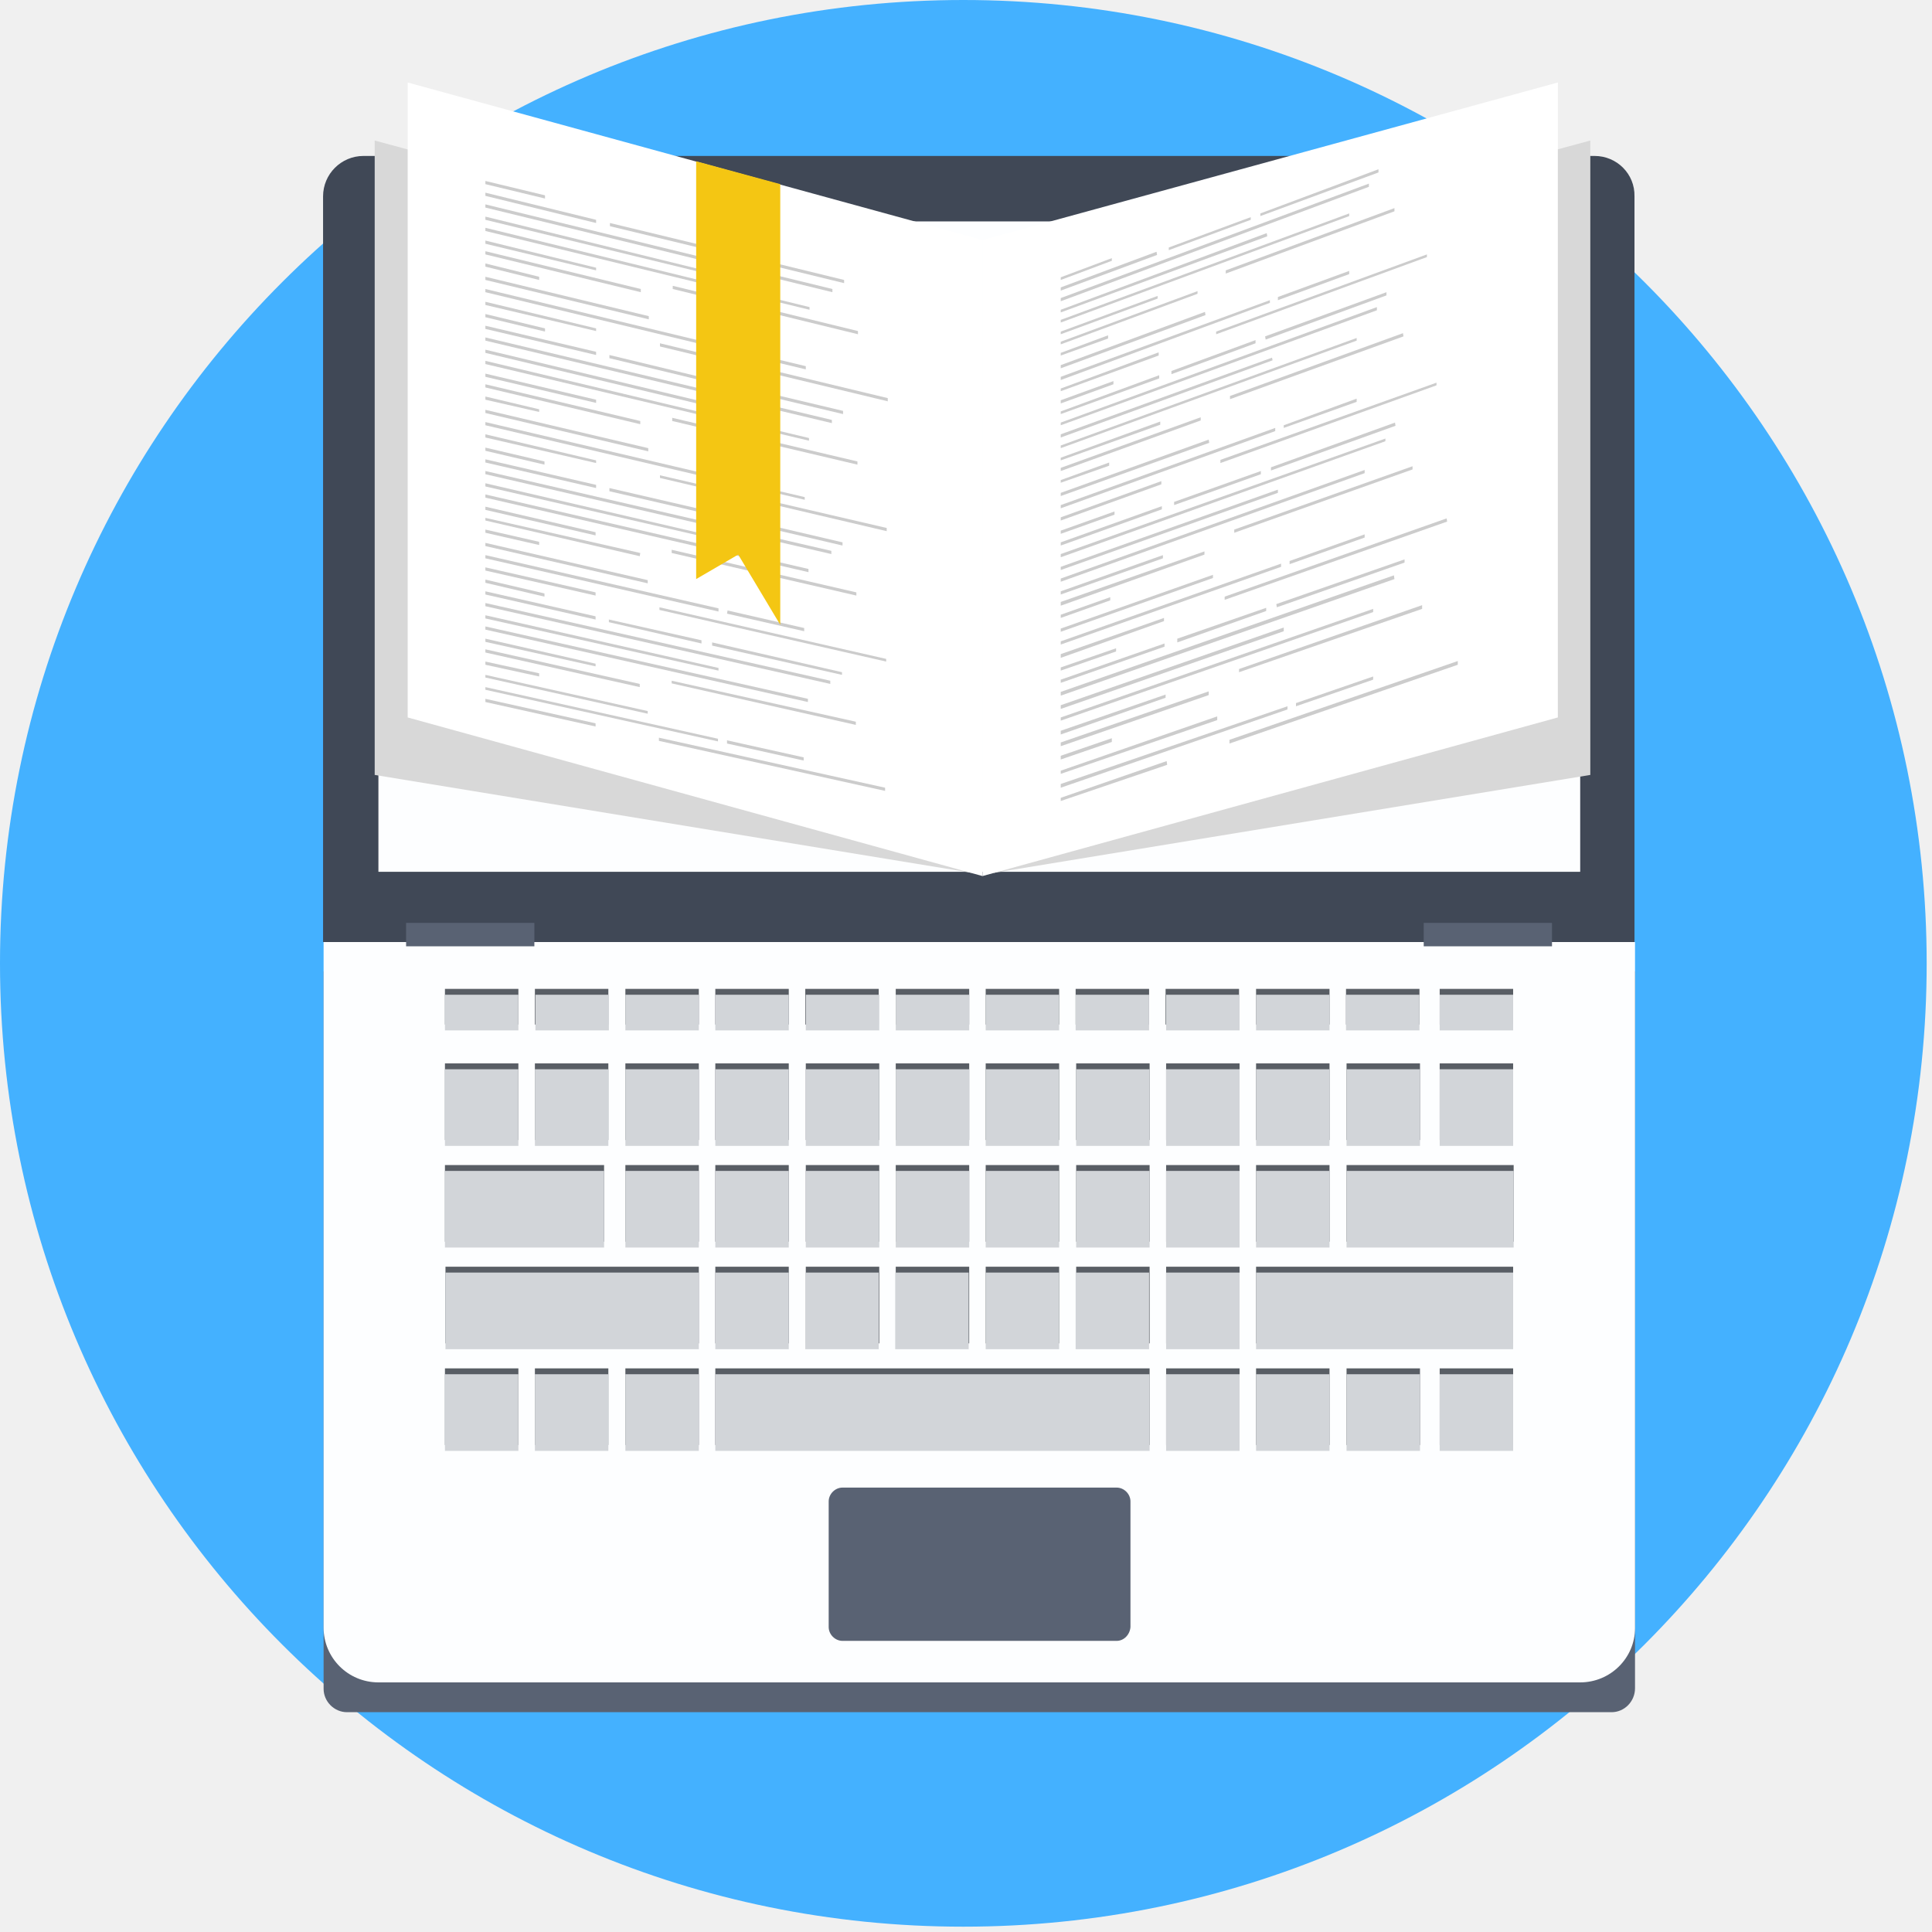
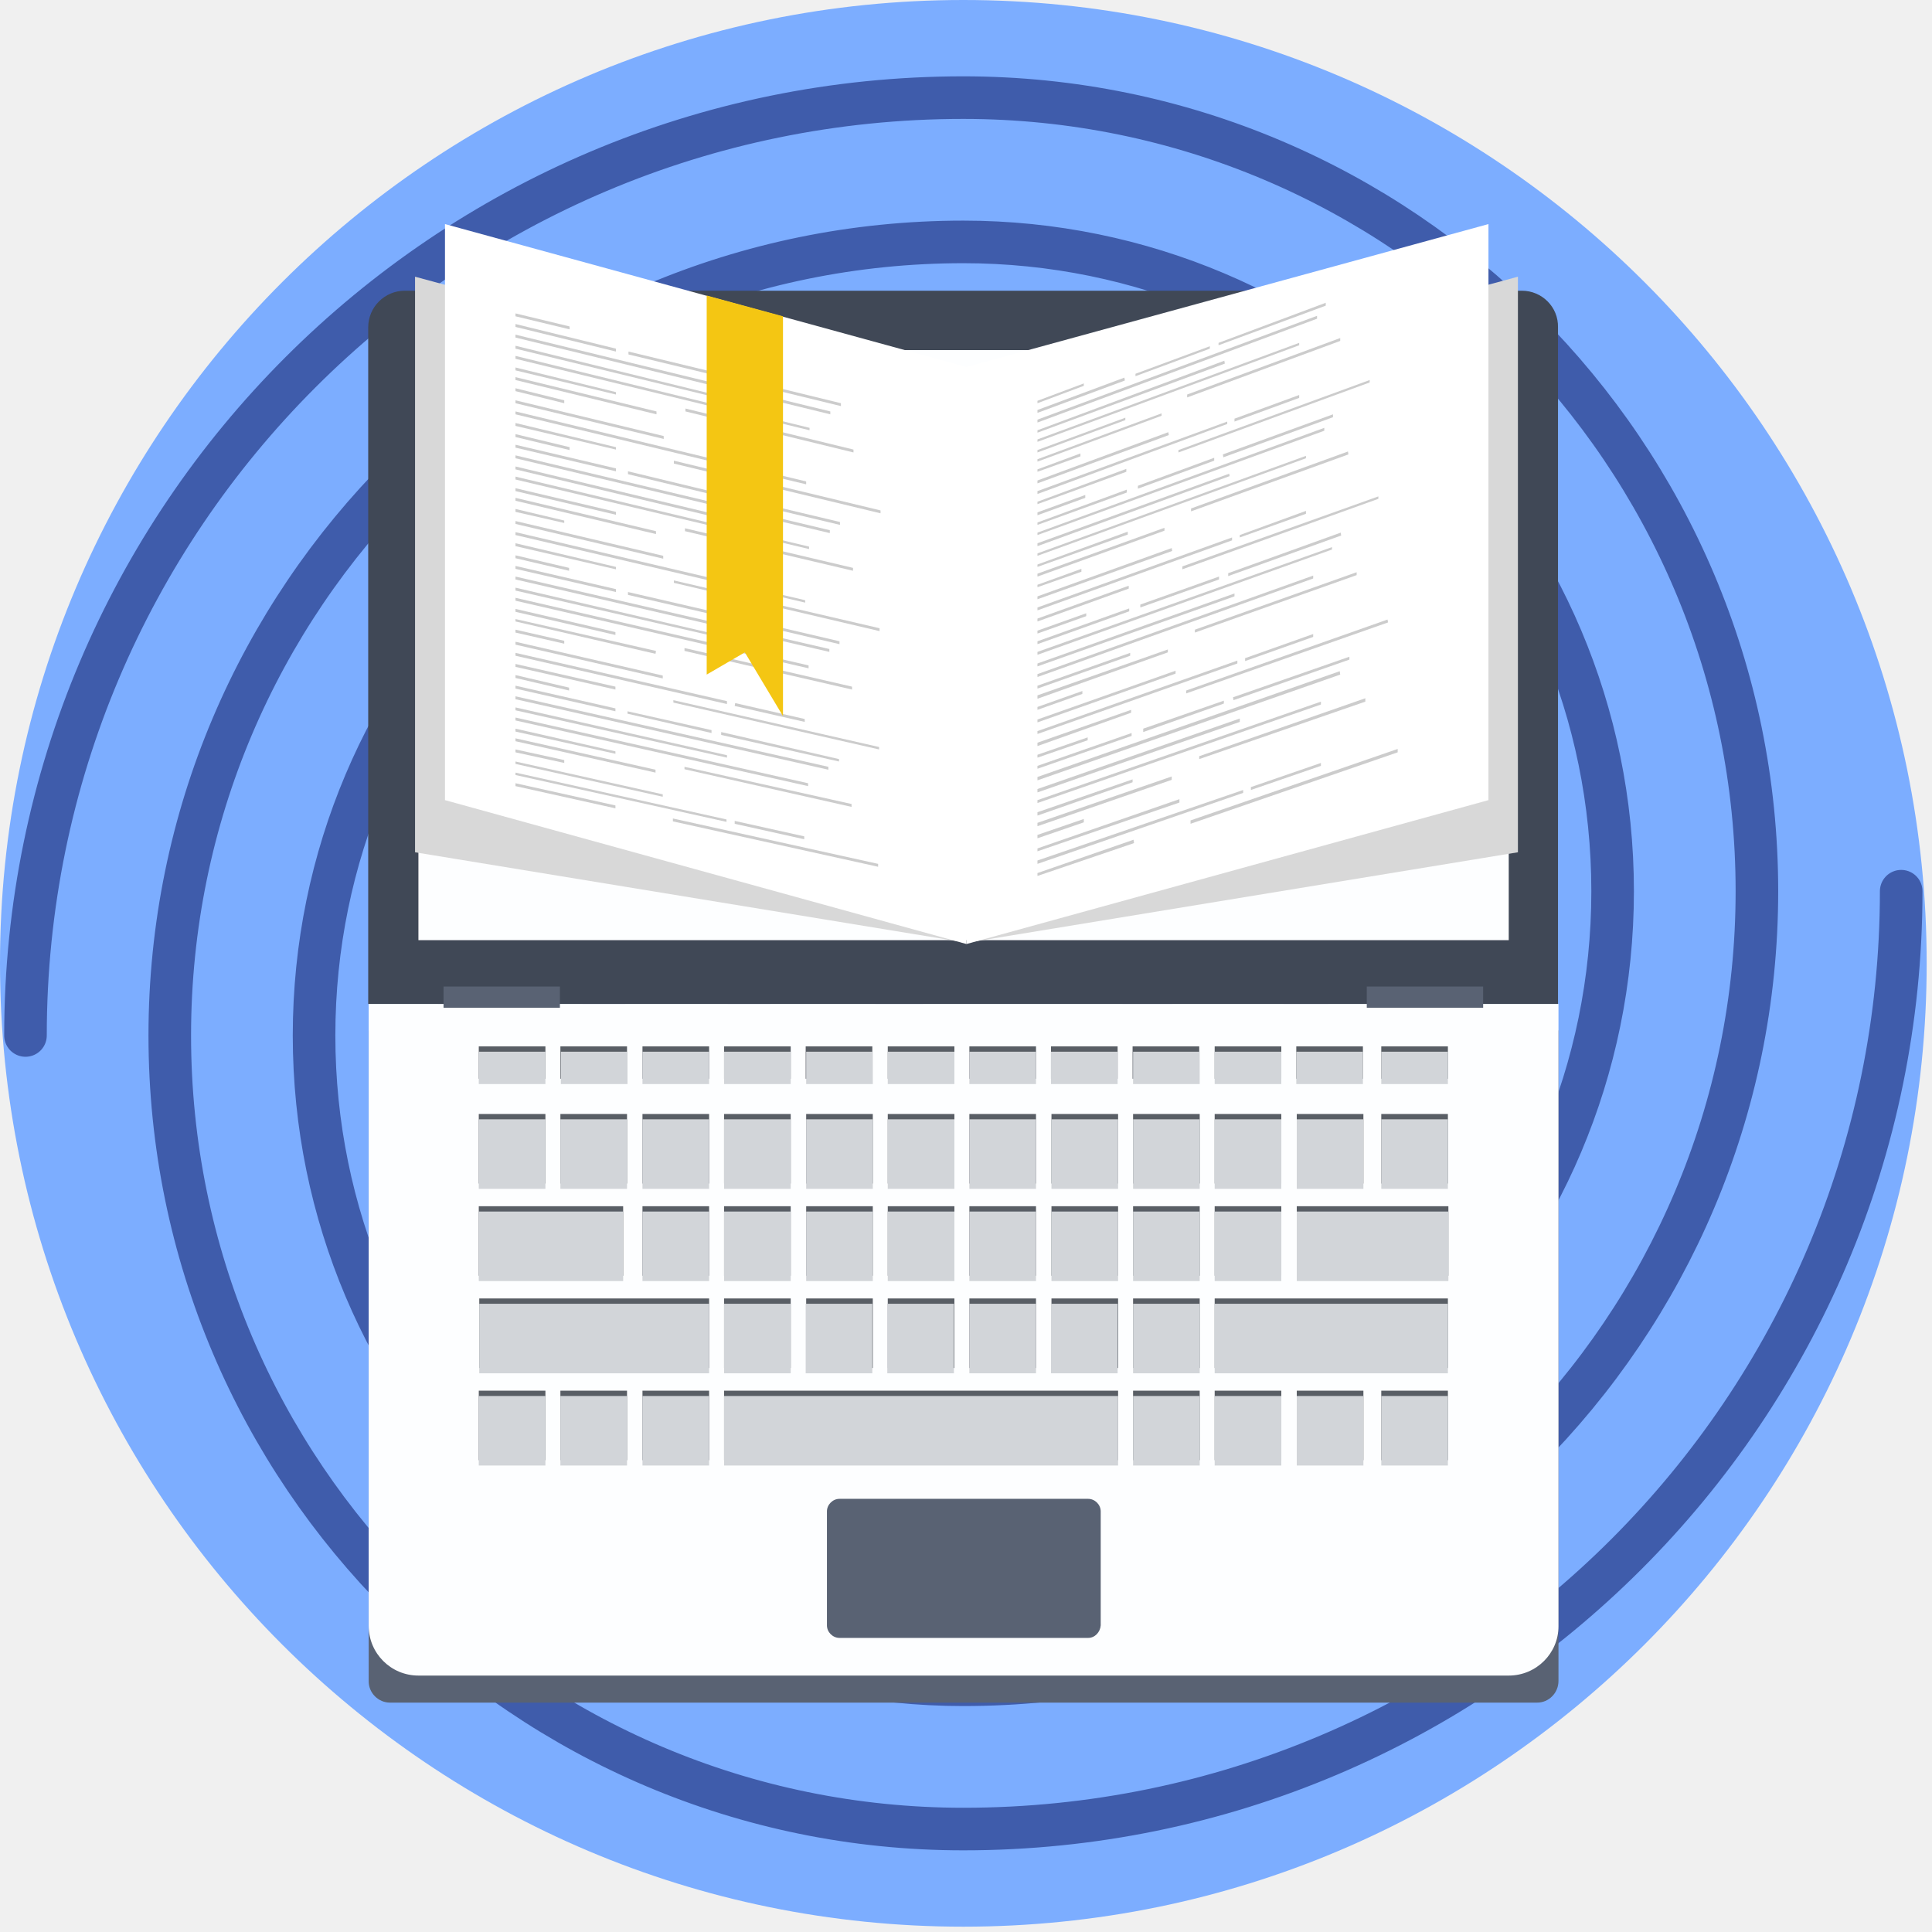
- <svg xmlns="http://www.w3.org/2000/svg" width="100%" height="100%" viewBox="0 0 363 363" version="1.1" xml:space="preserve" style="fill-rule:evenodd;clip-rule:evenodd;stroke-linejoin:round;stroke-miterlimit:2;">
+ <svg xmlns="http://www.w3.org/2000/svg" width="100%" height="100%" viewBox="0 0 363 363" version="1.1" xml:space="preserve" style="fill-rule:evenodd;clip-rule:evenodd;stroke-linecap:round;stroke-miterlimit:2;">
  <g transform="matrix(1.1514,0,0,1.1514,-106.505,-113.528)">
-     <circle cx="249.7" cy="255.8" r="157.2" style="fill:rgb(68,177,255);" />
-   </g>
-   <g transform="matrix(1,0,0,1,-68.6995,-74.7995)">
+     <circle cx="249.7" cy="255.8" r="157.2" style="fill:rgb(124,173,255);" />
+   </g>
+   <g transform="matrix(3.48891e-17,0.558672,-0.558672,3.48891e-17,181,181)">
+     <path d="M-24.262,-315.412C149.818,-315.412 291.15,-174.081 291.15,0C291.15,147.299 171.562,266.887 24.262,266.887C-123.037,266.887 -242.625,147.299 -242.625,0C-242.625,-120.517 -144.78,-218.362 -24.262,-218.362C96.255,-218.362 194.1,-120.517 194.1,0C194.1,93.736 117.998,169.837 24.262,169.837C-69.473,169.837 -145.575,93.736 -145.575,0C-145.575,-66.954 -91.217,-121.312 -24.262,-121.312C42.692,-121.312 97.05,-66.954 97.05,0C97.05,40.172 64.435,72.787 24.262,72.787C-15.91,72.787 -48.525,40.172 -48.525,0C-48.525,-13.391 -37.653,-24.262 -24.262,-24.262C-10.872,-24.262 0,-13.391 0,0C0,13.391 10.872,24.262 24.262,24.262C37.653,24.262 48.525,13.391 48.525,0C48.525,-40.172 15.91,-72.787 -24.262,-72.787C-64.435,-72.787 -97.05,-40.172 -97.05,0C-97.05,66.954 -42.692,121.312 24.262,121.312C91.217,121.312 145.575,66.954 145.575,0C145.575,-93.736 69.473,-169.837 -24.262,-169.837C-117.998,-169.837 -194.1,-93.736 -194.1,0C-194.1,120.517 -96.255,218.362 24.262,218.362C144.78,218.362 242.625,120.517 242.625,0C242.625,-147.299 123.037,-266.887 -24.262,-266.887C-171.562,-266.887 -291.15,-147.299 -291.15,0C-291.15,174.081 -149.818,315.412 24.262,315.412" style="fill:none;stroke:rgb(63,92,171);stroke-width:14.32px;" />
+   </g>
+   <g transform="matrix(0.907254,0,0,0.907254,-48.2172,-39.8251)">
    <path d="M371.5,396.5L133.9,396.5C131.5,396.5 129.5,394.5 129.5,392.1L129.5,257.3L375.9,257.3L375.9,392C375.9,394.5 373.9,396.5 371.5,396.5Z" style="fill:rgb(89,98,115);fill-rule:nonzero;" />
  </g>
-   <g transform="matrix(1,0,0,1,-68.6995,-74.7995)">
+   <g transform="matrix(0.907254,0,0,0.907254,-48.2172,-39.8251)">
    <path d="M365.6,390.9L139.8,390.9C134.1,390.9 129.5,386.3 129.5,380.6L129.5,251.8L375.9,251.8L375.9,380.7C375.9,386.3 371.3,390.9 365.6,390.9Z" style="fill:rgb(253,254,255);fill-rule:nonzero;" />
  </g>
-   <g transform="matrix(1,0,0,1,-68.6995,-74.7995)">
+   <g transform="matrix(0.907254,0,0,0.907254,-48.2172,-39.8251)">
    <path d="M278.5,383.1L227,383.1C225.6,383.1 224.4,381.9 224.4,380.5L224.4,356.9C224.4,355.5 225.6,354.3 227,354.3L278.5,354.3C279.9,354.3 281.1,355.5 281.1,356.9L281.1,380.5C281,381.9 279.9,383.1 278.5,383.1Z" style="fill:rgb(89,98,115);fill-rule:nonzero;" />
  </g>
-   <g transform="matrix(1,0,0,1,-68.6995,-74.7995)">
+   <g transform="matrix(0.907254,0,0,0.907254,-48.2172,-39.8251)">
    <rect x="152.3" y="260.6" width="13.8" height="6.7" style="fill:rgb(89,94,101);" />
  </g>
-   <g transform="matrix(1,0,0,1,-68.6995,-74.7995)">
+   <g transform="matrix(0.907254,0,0,0.907254,-48.2172,-39.8251)">
    <rect x="169.2" y="260.6" width="13.8" height="6.7" style="fill:rgb(89,94,101);" />
  </g>
-   <g transform="matrix(1,0,0,1,-68.6995,-74.7995)">
+   <g transform="matrix(0.907254,0,0,0.907254,-48.2172,-39.8251)">
    <rect x="186.2" y="260.6" width="13.8" height="6.7" style="fill:rgb(89,94,101);" />
  </g>
-   <g transform="matrix(1,0,0,1,-68.6995,-74.7995)">
+   <g transform="matrix(0.907254,0,0,0.907254,-48.2172,-39.8251)">
    <rect x="203.1" y="260.6" width="13.8" height="6.7" style="fill:rgb(89,94,101);" />
  </g>
-   <g transform="matrix(1,0,0,1,-68.6995,-74.7995)">
+   <g transform="matrix(0.907254,0,0,0.907254,-48.2172,-39.8251)">
    <rect x="220" y="260.6" width="13.8" height="6.7" style="fill:rgb(89,94,101);" />
  </g>
-   <g transform="matrix(1,0,0,1,-68.6995,-74.7995)">
+   <g transform="matrix(0.907254,0,0,0.907254,-48.2172,-39.8251)">
    <rect x="237" y="260.6" width="13.8" height="6.7" style="fill:rgb(89,94,101);" />
  </g>
-   <g transform="matrix(1,0,0,1,-68.6995,-74.7995)">
+   <g transform="matrix(0.907254,0,0,0.907254,-48.2172,-39.8251)">
    <rect x="253.9" y="260.6" width="13.8" height="6.7" style="fill:rgb(89,94,101);" />
  </g>
-   <g transform="matrix(1,0,0,1,-68.6995,-74.7995)">
+   <g transform="matrix(0.907254,0,0,0.907254,-48.2172,-39.8251)">
    <rect x="270.8" y="260.6" width="13.8" height="6.7" style="fill:rgb(89,94,101);" />
  </g>
-   <g transform="matrix(1,0,0,1,-68.6995,-74.7995)">
+   <g transform="matrix(0.907254,0,0,0.907254,-48.2172,-39.8251)">
    <rect x="287.7" y="260.6" width="13.8" height="6.7" style="fill:rgb(89,94,101);" />
  </g>
-   <g transform="matrix(1,0,0,1,-68.6995,-74.7995)">
+   <g transform="matrix(0.907254,0,0,0.907254,-48.2172,-39.8251)">
    <rect x="304.7" y="260.6" width="13.8" height="6.7" style="fill:rgb(89,94,101);" />
  </g>
-   <g transform="matrix(1,0,0,1,-68.6995,-74.7995)">
+   <g transform="matrix(0.907254,0,0,0.907254,-48.2172,-39.8251)">
    <rect x="321.6" y="260.6" width="13.8" height="6.7" style="fill:rgb(89,94,101);" />
  </g>
-   <g transform="matrix(1,0,0,1,-68.6995,-74.7995)">
+   <g transform="matrix(0.907254,0,0,0.907254,-48.2172,-39.8251)">
    <rect x="339.2" y="260.6" width="13.8" height="6.7" style="fill:rgb(89,94,101);" />
  </g>
-   <g transform="matrix(1,0,0,1,-68.6995,-74.7995)">
+   <g transform="matrix(0.907254,0,0,0.907254,-48.2172,-39.8251)">
    <path d="M368.3,104.1L137,104.1C132.8,104.1 129.4,107.5 129.4,111.7L129.4,251.8L375.8,251.8L375.8,111.7C375.9,107.5 372.5,104.1 368.3,104.1Z" style="fill:rgb(64,72,86);fill-rule:nonzero;" />
  </g>
-   <g transform="matrix(1,0,0,1,-68.6995,-74.7995)">
+   <g transform="matrix(0.907254,0,0,0.907254,-48.2172,-39.8251)">
    <rect x="139.8" y="116.4" width="225.8" height="122.2" style="fill:rgb(253,254,255);" />
  </g>
-   <g transform="matrix(1,0,0,1,-68.6995,-74.7995)">
+   <g transform="matrix(0.907254,0,0,0.907254,-48.2172,-39.8251)">
    <rect x="152.3" y="331.9" width="13.8" height="14.4" style="fill:rgb(89,94,101);" />
    <rect x="169.2" y="331.9" width="13.8" height="14.4" style="fill:rgb(89,94,101);" />
    <rect x="186.2" y="331.9" width="13.8" height="14.4" style="fill:rgb(89,94,101);" />
    <rect x="304.7" y="331.9" width="13.8" height="14.4" style="fill:rgb(89,94,101);" />
    <rect x="287.8" y="331.9" width="13.8" height="14.4" style="fill:rgb(89,94,101);" />
    <rect x="203.1" y="331.9" width="81.6" height="14.4" style="fill:rgb(89,94,101);" />
    <rect x="321.7" y="331.9" width="13.8" height="14.4" style="fill:rgb(89,94,101);" />
    <rect x="339.2" y="331.9" width="13.8" height="14.4" style="fill:rgb(89,94,101);" />
  </g>
-   <g transform="matrix(1,0,0,1,-68.6995,-74.7995)">
+   <g transform="matrix(0.907254,0,0,0.907254,-48.2172,-39.8251)">
    <rect x="152.3" y="333" width="13.8" height="14.4" style="fill:rgb(210,213,217);" />
    <rect x="169.2" y="333" width="13.8" height="14.4" style="fill:rgb(210,213,217);" />
    <rect x="186.2" y="333" width="13.8" height="14.4" style="fill:rgb(210,213,217);" />
    <rect x="304.7" y="333" width="13.8" height="14.4" style="fill:rgb(210,213,217);" />
    <rect x="287.8" y="333" width="13.8" height="14.4" style="fill:rgb(210,213,217);" />
    <rect x="203.1" y="333" width="81.6" height="14.4" style="fill:rgb(210,213,217);" />
    <rect x="321.7" y="333" width="13.8" height="14.4" style="fill:rgb(210,213,217);" />
    <rect x="339.2" y="333" width="13.8" height="14.4" style="fill:rgb(210,213,217);" />
  </g>
-   <g transform="matrix(1,0,0,1,-68.6995,-74.7995)">
+   <g transform="matrix(0.907254,0,0,0.907254,-48.2172,-39.8251)">
    <rect x="152.4" y="312.8" width="47.6" height="14.4" style="fill:rgb(89,94,101);" />
    <rect x="203.1" y="312.8" width="13.8" height="14.4" style="fill:rgb(89,94,101);" />
    <rect x="220.1" y="312.8" width="13.8" height="14.4" style="fill:rgb(89,94,101);" />
    <rect x="237" y="312.8" width="13.8" height="14.4" style="fill:rgb(89,94,101);" />
    <rect x="253.9" y="312.8" width="13.8" height="14.4" style="fill:rgb(89,94,101);" />
    <rect x="270.9" y="312.8" width="13.8" height="14.4" style="fill:rgb(89,94,101);" />
    <rect x="287.8" y="312.8" width="13.8" height="14.4" style="fill:rgb(89,94,101);" />
    <rect x="304.7" y="312.8" width="48.3" height="14.4" style="fill:rgb(89,94,101);" />
  </g>
-   <g transform="matrix(1,0,0,1,-68.6995,-74.7995)">
+   <g transform="matrix(0.907254,0,0,0.907254,-48.2172,-39.8251)">
    <rect x="152.4" y="313.9" width="47.6" height="14.4" style="fill:rgb(210,213,217);" />
    <rect x="203.1" y="313.9" width="13.8" height="14.4" style="fill:rgb(210,213,217);" />
    <rect x="220" y="313.9" width="13.8" height="14.4" style="fill:rgb(210,213,217);" />
    <rect x="236.9" y="313.9" width="13.8" height="14.4" style="fill:rgb(210,213,217);" />
    <rect x="253.9" y="313.9" width="13.8" height="14.4" style="fill:rgb(210,213,217);" />
    <rect x="270.8" y="313.9" width="13.8" height="14.4" style="fill:rgb(210,213,217);" />
    <rect x="287.8" y="313.9" width="13.8" height="14.4" style="fill:rgb(210,213,217);" />
    <rect x="304.7" y="313.9" width="48.3" height="14.4" style="fill:rgb(210,213,217);" />
  </g>
-   <g transform="matrix(1,0,0,1,-68.6995,-74.7995)">
+   <g transform="matrix(0.907254,0,0,0.907254,-48.2172,-39.8251)">
    <rect x="152.3" y="274.6" width="13.8" height="14.4" style="fill:rgb(89,94,101);" />
    <rect x="169.2" y="274.6" width="13.8" height="14.4" style="fill:rgb(89,94,101);" />
    <rect x="186.2" y="274.6" width="13.8" height="14.4" style="fill:rgb(89,94,101);" />
    <rect x="203.1" y="274.6" width="13.8" height="14.4" style="fill:rgb(89,94,101);" />
    <rect x="220.1" y="274.6" width="13.8" height="14.4" style="fill:rgb(89,94,101);" />
    <rect x="237" y="274.6" width="13.8" height="14.4" style="fill:rgb(89,94,101);" />
    <rect x="253.9" y="274.6" width="13.8" height="14.4" style="fill:rgb(89,94,101);" />
    <rect x="270.9" y="274.6" width="13.8" height="14.4" style="fill:rgb(89,94,101);" />
    <rect x="287.8" y="274.6" width="13.8" height="14.4" style="fill:rgb(89,94,101);" />
    <rect x="304.7" y="274.6" width="13.8" height="14.4" style="fill:rgb(89,94,101);" />
    <rect x="321.7" y="274.6" width="13.8" height="14.4" style="fill:rgb(89,94,101);" />
    <rect x="339.2" y="274.6" width="13.8" height="14.4" style="fill:rgb(89,94,101);" />
  </g>
-   <g transform="matrix(1,0,0,1,-68.6995,-74.7995)">
+   <g transform="matrix(0.907254,0,0,0.907254,-48.2172,-39.8251)">
    <rect x="152.3" y="275.7" width="13.8" height="14.4" style="fill:rgb(210,213,217);" />
    <rect x="169.2" y="275.7" width="13.8" height="14.4" style="fill:rgb(210,213,217);" />
    <rect x="186.2" y="275.7" width="13.8" height="14.4" style="fill:rgb(210,213,217);" />
    <rect x="203.1" y="275.7" width="13.8" height="14.4" style="fill:rgb(210,213,217);" />
    <rect x="220.1" y="275.7" width="13.8" height="14.4" style="fill:rgb(210,213,217);" />
    <rect x="237" y="275.7" width="13.8" height="14.4" style="fill:rgb(210,213,217);" />
    <rect x="253.9" y="275.7" width="13.8" height="14.4" style="fill:rgb(210,213,217);" />
    <rect x="270.9" y="275.7" width="13.8" height="14.4" style="fill:rgb(210,213,217);" />
    <rect x="287.8" y="275.7" width="13.8" height="14.4" style="fill:rgb(210,213,217);" />
    <rect x="304.7" y="275.7" width="13.8" height="14.4" style="fill:rgb(210,213,217);" />
    <rect x="321.7" y="275.7" width="13.8" height="14.4" style="fill:rgb(210,213,217);" />
    <rect x="339.2" y="275.7" width="13.8" height="14.4" style="fill:rgb(210,213,217);" />
  </g>
-   <g transform="matrix(1,0,0,1,-68.6995,-74.7995)">
+   <g transform="matrix(0.907254,0,0,0.907254,-48.2172,-39.8251)">
    <rect x="152.3" y="293.7" width="29.9" height="14.4" style="fill:rgb(89,94,101);" />
    <rect x="186.2" y="293.7" width="13.8" height="14.4" style="fill:rgb(89,94,101);" />
    <rect x="203.1" y="293.7" width="13.8" height="14.4" style="fill:rgb(89,94,101);" />
    <rect x="220.1" y="293.7" width="13.8" height="14.4" style="fill:rgb(89,94,101);" />
    <rect x="237" y="293.7" width="13.8" height="14.4" style="fill:rgb(89,94,101);" />
    <rect x="253.9" y="293.7" width="13.8" height="14.4" style="fill:rgb(89,94,101);" />
    <rect x="270.9" y="293.7" width="13.8" height="14.4" style="fill:rgb(89,94,101);" />
    <rect x="287.8" y="293.7" width="13.8" height="14.4" style="fill:rgb(89,94,101);" />
    <rect x="304.7" y="293.7" width="13.8" height="14.4" style="fill:rgb(89,94,101);" />
    <rect x="321.7" y="293.7" width="31.4" height="14.4" style="fill:rgb(89,94,101);" />
  </g>
-   <g transform="matrix(1,0,0,1,-68.6995,-74.7995)">
+   <g transform="matrix(0.907254,0,0,0.907254,-48.2172,-39.8251)">
    <rect x="152.3" y="294.8" width="29.9" height="14.4" style="fill:rgb(210,213,217);" />
    <rect x="186.2" y="294.8" width="13.8" height="14.4" style="fill:rgb(210,213,217);" />
    <rect x="203.1" y="294.8" width="13.8" height="14.4" style="fill:rgb(210,213,217);" />
    <rect x="220.1" y="294.8" width="13.8" height="14.4" style="fill:rgb(210,213,217);" />
    <rect x="237" y="294.8" width="13.8" height="14.4" style="fill:rgb(210,213,217);" />
    <rect x="253.9" y="294.8" width="13.8" height="14.4" style="fill:rgb(210,213,217);" />
    <rect x="270.9" y="294.8" width="13.8" height="14.4" style="fill:rgb(210,213,217);" />
    <rect x="287.8" y="294.8" width="13.8" height="14.4" style="fill:rgb(210,213,217);" />
    <rect x="304.7" y="294.8" width="13.8" height="14.4" style="fill:rgb(210,213,217);" />
    <rect x="321.7" y="294.8" width="31.4" height="14.4" style="fill:rgb(210,213,217);" />
  </g>
-   <g transform="matrix(1,0,0,1,-68.6995,-74.7995)">
+   <g transform="matrix(0.907254,0,0,0.907254,-48.2172,-39.8251)">
    <rect x="152.3" y="261.7" width="13.8" height="6.7" style="fill:rgb(210,213,217);" />
  </g>
-   <g transform="matrix(1,0,0,1,-68.6995,-74.7995)">
+   <g transform="matrix(0.907254,0,0,0.907254,-48.2172,-39.8251)">
    <rect x="169.3" y="261.7" width="13.8" height="6.7" style="fill:rgb(210,213,217);" />
  </g>
-   <g transform="matrix(1,0,0,1,-68.6995,-74.7995)">
+   <g transform="matrix(0.907254,0,0,0.907254,-48.2172,-39.8251)">
    <rect x="186.2" y="261.7" width="13.8" height="6.7" style="fill:rgb(210,213,217);" />
  </g>
-   <g transform="matrix(1,0,0,1,-68.6995,-74.7995)">
+   <g transform="matrix(0.907254,0,0,0.907254,-48.2172,-39.8251)">
    <rect x="203.1" y="261.7" width="13.8" height="6.7" style="fill:rgb(210,213,217);" />
  </g>
-   <g transform="matrix(1,0,0,1,-68.6995,-74.7995)">
+   <g transform="matrix(0.907254,0,0,0.907254,-48.2172,-39.8251)">
    <rect x="220.1" y="261.7" width="13.8" height="6.7" style="fill:rgb(210,213,217);" />
  </g>
-   <g transform="matrix(1,0,0,1,-68.6995,-74.7995)">
+   <g transform="matrix(0.907254,0,0,0.907254,-48.2172,-39.8251)">
    <rect x="237" y="261.7" width="13.8" height="6.7" style="fill:rgb(210,213,217);" />
  </g>
-   <g transform="matrix(1,0,0,1,-68.6995,-74.7995)">
+   <g transform="matrix(0.907254,0,0,0.907254,-48.2172,-39.8251)">
    <rect x="253.9" y="261.7" width="13.8" height="6.7" style="fill:rgb(210,213,217);" />
  </g>
-   <g transform="matrix(1,0,0,1,-68.6995,-74.7995)">
+   <g transform="matrix(0.907254,0,0,0.907254,-48.2172,-39.8251)">
    <rect x="270.8" y="261.7" width="13.8" height="6.7" style="fill:rgb(210,213,217);" />
  </g>
-   <g transform="matrix(1,0,0,1,-68.6995,-74.7995)">
+   <g transform="matrix(0.907254,0,0,0.907254,-48.2172,-39.8251)">
    <rect x="287.8" y="261.7" width="13.8" height="6.7" style="fill:rgb(210,213,217);" />
  </g>
-   <g transform="matrix(1,0,0,1,-68.6995,-74.7995)">
+   <g transform="matrix(0.907254,0,0,0.907254,-48.2172,-39.8251)">
    <rect x="304.7" y="261.7" width="13.8" height="6.7" style="fill:rgb(210,213,217);" />
  </g>
-   <g transform="matrix(1,0,0,1,-68.6995,-74.7995)">
+   <g transform="matrix(0.907254,0,0,0.907254,-48.2172,-39.8251)">
    <rect x="321.6" y="261.7" width="13.8" height="6.7" style="fill:rgb(210,213,217);" />
  </g>
-   <g transform="matrix(1,0,0,1,-68.6995,-74.7995)">
+   <g transform="matrix(0.907254,0,0,0.907254,-48.2172,-39.8251)">
    <rect x="339.2" y="261.7" width="13.8" height="6.7" style="fill:rgb(210,213,217);" />
  </g>
-   <g transform="matrix(1,0,0,1,-68.6995,-74.7995)">
+   <g transform="matrix(0.907254,0,0,0.907254,-48.2172,-39.8251)">
    <rect x="336.2" y="248.2" width="24.1" height="4.4" style="fill:rgb(89,98,115);" />
  </g>
-   <g transform="matrix(1,0,0,1,-68.6995,-74.7995)">
+   <g transform="matrix(0.907254,0,0,0.907254,-48.2172,-39.8251)">
    <rect x="145" y="248.2" width="24.1" height="4.4" style="fill:rgb(89,98,115);" />
  </g>
-   <g transform="matrix(1,0,0,1,-68.6995,-74.7995)">
+   <g transform="matrix(0.907254,0,0,0.907254,-48.2172,-39.8251)">
    <path d="M255.4,238.8L367.5,220.4L367.5,101.2L258.7,130.7L255.4,238.8Z" style="fill:rgb(216,216,216);fill-rule:nonzero;" />
  </g>
-   <g transform="matrix(1,0,0,1,-68.6995,-74.7995)">
+   <g transform="matrix(0.907254,0,0,0.907254,-48.2172,-39.8251)">
    <path d="M253.3,239.4L361.4,209.6L361.4,90.3L253.3,119.9L253.3,239.4Z" style="fill:white;fill-rule:nonzero;" />
  </g>
-   <g transform="matrix(1,0,0,1,-68.6995,-74.7995)">
+   <g transform="matrix(0.907254,0,0,0.907254,-48.2172,-39.8251)">
    <path d="M251.3,238.8L139.1,220.4L139.1,101.2L248,130.7L251.3,238.8Z" style="fill:rgb(216,216,216);fill-rule:nonzero;" />
  </g>
-   <g transform="matrix(1,0,0,1,-68.6995,-74.7995)">
+   <g transform="matrix(0.907254,0,0,0.907254,-48.2172,-39.8251)">
    <path d="M253.3,119.9L253.3,239.4L145.3,209.6L145.3,90.3L199.3,105.1L215,109.4L253.3,119.9Z" style="fill:white;fill-rule:nonzero;" />
  </g>
-   <g transform="matrix(1,0,0,1,-68.6995,-74.7995)">
+   <g transform="matrix(0.907254,0,0,0.907254,-48.2172,-39.8251)">
    <path d="M171.1,112.1L159.9,109.4L159.9,108.8L171.1,111.5L171.1,112.1Z" style="fill:rgb(204,204,204);fill-rule:nonzero;" />
    <path d="M180.7,116.7L159.9,111.6L159.9,111L180.7,116.1L180.7,116.7Z" style="fill:rgb(204,204,204);fill-rule:nonzero;" />
    <path d="M225.1,129.7L159.9,113.8L159.9,113.2L225.1,129.1L225.1,129.7Z" style="fill:rgb(204,204,204);fill-rule:nonzero;" />
    <path d="M203.9,126.8L159.9,116.1L159.9,115.5L203.9,126.3L203.9,126.8Z" style="fill:rgb(204,204,204);fill-rule:nonzero;" />
    <path d="M220.8,133L159.9,118.2L159.9,117.6L220.8,132.5L220.8,133Z" style="fill:rgb(204,204,204);fill-rule:nonzero;" />
    <path d="M180.7,125.6L159.9,120.6L159.9,120L180.7,125.1L180.7,125.6Z" style="fill:rgb(204,204,204);fill-rule:nonzero;" />
    <path d="M189.1,129.7L159.9,122.6L159.9,122L189.1,129.1L189.1,129.7Z" style="fill:rgb(204,204,204);fill-rule:nonzero;" />
    <path d="M170,127.4L159.9,124.9L159.9,124.3L170,126.8L170,127.4Z" style="fill:rgb(204,204,204);fill-rule:nonzero;" />
    <path d="M190.6,134.8L159.9,127.4L159.9,126.8L190.6,134.2L190.6,134.8Z" style="fill:rgb(204,204,204);fill-rule:nonzero;" />
    <path d="M203.9,140.3L159.9,129.7L159.9,129.1L203.9,139.7L203.9,140.3Z" style="fill:rgb(204,204,204);fill-rule:nonzero;" />
    <path d="M180.7,137L159.9,132.1L159.9,131.5L180.7,136.5L180.7,137Z" style="fill:rgb(204,204,204);fill-rule:nonzero;" />
    <path d="M235.5,150.2L192.7,139.9L192.7,139.3L235.5,149.6L235.5,150.2Z" style="fill:rgb(204,204,204);fill-rule:nonzero;" />
    <path d="M220.1,144.2L205.5,140.7L205.5,140.1L220.1,143.6L220.1,144.2Z" style="fill:rgb(204,204,204);fill-rule:nonzero;" />
    <path d="M229.9,137.6L195.1,129.1L195.1,128.5L229.9,137L229.9,137.6Z" style="fill:rgb(204,204,204);fill-rule:nonzero;" />
    <path d="M200.7,121.5L183.3,117.3L183.3,116.7L200.7,120.9L200.7,121.5Z" style="fill:rgb(204,204,204);fill-rule:nonzero;" />
    <path d="M227.3,128L202.7,122L202.7,121.4L227.3,127.4L227.3,128Z" style="fill:rgb(204,204,204);fill-rule:nonzero;" />
    <path d="M171.1,137.1L159.9,134.4L159.9,133.8L171.1,136.5L171.1,137.1Z" style="fill:rgb(204,204,204);fill-rule:nonzero;" />
    <path d="M180.7,141.5L159.9,136.6L159.9,136L180.7,140.9L180.7,141.5Z" style="fill:rgb(204,204,204);fill-rule:nonzero;" />
    <path d="M225,154.3L159.9,138.8L159.9,138.2L225,153.7L225,154.3Z" style="fill:rgb(204,204,204);fill-rule:nonzero;" />
    <path d="M203.8,151.6L159.9,141.1L159.9,140.5L203.8,151L203.8,151.6Z" style="fill:rgb(204,204,204);fill-rule:nonzero;" />
    <path d="M220.7,157.6L159.9,143.2L159.9,142.6L220.7,157.1L220.7,157.6Z" style="fill:rgb(204,204,204);fill-rule:nonzero;" />
    <path d="M180.7,150.5L159.9,145.6L159.9,145L180.7,149.9L180.7,150.5Z" style="fill:rgb(204,204,204);fill-rule:nonzero;" />
    <path d="M189,154.5L159.9,147.6L159.9,147L189,153.9L189,154.5Z" style="fill:rgb(204,204,204);fill-rule:nonzero;" />
    <path d="M170,152.2L159.9,149.9L159.9,149.3L170,151.7L170,152.2Z" style="fill:rgb(204,204,204);fill-rule:nonzero;" />
    <path d="M190.5,159.6L159.9,152.4L159.9,151.8L190.5,159L190.5,159.6Z" style="fill:rgb(204,204,204);fill-rule:nonzero;" />
    <path d="M203.8,165L159.9,154.7L159.9,154.1L203.8,164.4L203.8,165Z" style="fill:rgb(204,204,204);fill-rule:nonzero;" />
    <path d="M180.7,161.8L159.9,157L159.9,156.4L180.7,161.3L180.7,161.8Z" style="fill:rgb(204,204,204);fill-rule:nonzero;" />
    <path d="M235.3,174.6L192.7,164.6L192.7,164.1L235.3,174L235.3,174.6Z" style="fill:rgb(204,204,204);fill-rule:nonzero;" />
    <path d="M219.9,168.7L205.4,165.3L205.4,164.8L219.9,168.2L219.9,168.7Z" style="fill:rgb(204,204,204);fill-rule:nonzero;" />
    <path d="M229.8,162.1L195,153.9L195,153.3L229.8,161.5L229.8,162.1Z" style="fill:rgb(204,204,204);fill-rule:nonzero;" />
    <path d="M200.6,146.3L183.2,142.1L183.2,141.5L200.6,145.7L200.6,146.3Z" style="fill:rgb(204,204,204);fill-rule:nonzero;" />
    <path d="M227.1,152.6L202.7,146.8L202.7,146.2L227.1,152L227.1,152.6Z" style="fill:rgb(204,204,204);fill-rule:nonzero;" />
  </g>
-   <g transform="matrix(1,0,0,1,-68.6995,-74.7995)">
+   <g transform="matrix(0.907254,0,0,0.907254,-48.2172,-39.8251)">
    <path d="M171,162.1L159.9,159.5L159.9,158.9L171,161.5L171,162.1Z" style="fill:rgb(204,204,204);fill-rule:nonzero;" />
    <path d="M180.7,166.5L159.9,161.7L159.9,161.1L180.7,165.9L180.7,166.5Z" style="fill:rgb(204,204,204);fill-rule:nonzero;" />
    <path d="M224.9,178.9L159.9,163.9L159.9,163.3L224.9,178.3L224.9,178.9Z" style="fill:rgb(204,204,204);fill-rule:nonzero;" />
    <path d="M203.8,176.3L159.9,166.2L159.9,165.6L203.8,175.8L203.8,176.3Z" style="fill:rgb(204,204,204);fill-rule:nonzero;" />
    <path d="M220.6,182.3L159.9,168.3L159.9,167.7L220.6,181.7L220.6,182.3Z" style="fill:rgb(204,204,204);fill-rule:nonzero;" />
    <path d="M180.6,175.4L159.9,170.6L159.9,170L180.6,174.8L180.6,175.4Z" style="fill:rgb(204,204,204);fill-rule:nonzero;" />
    <path d="M188.9,179.3L159.9,172.6L159.9,172.1L189,178.7L188.9,179.3Z" style="fill:rgb(204,204,204);fill-rule:nonzero;" />
    <path d="M170,177.2L159.9,174.9L159.9,174.3L170,176.6L170,177.2Z" style="fill:rgb(204,204,204);fill-rule:nonzero;" />
    <path d="M190.4,184.4L159.9,177.4L159.9,176.8L190.4,183.8L190.4,184.4Z" style="fill:rgb(204,204,204);fill-rule:nonzero;" />
    <path d="M203.7,189.7L159.9,179.7L159.9,179.1L203.7,189.1L203.7,189.7Z" style="fill:rgb(204,204,204);fill-rule:nonzero;" />
    <path d="M180.6,186.7L159.9,182L159.9,181.4L180.6,186.1L180.6,186.7Z" style="fill:rgb(204,204,204);fill-rule:nonzero;" />
    <path d="M235.2,199.1L192.6,189.4L192.6,188.9L235.2,198.6L235.2,199.1Z" style="fill:rgb(204,204,204);fill-rule:nonzero;" />
    <path d="M219.8,193.4L205.3,190.1L205.4,189.5L219.8,192.8L219.8,193.4Z" style="fill:rgb(204,204,204);fill-rule:nonzero;" />
    <path d="M229.6,186.7L194.9,178.7L194.9,178.1L229.6,186.1L229.6,186.7Z" style="fill:rgb(204,204,204);fill-rule:nonzero;" />
    <path d="M200.5,171.1L183.2,167.1L183.2,166.5L200.5,170.5L200.5,171.1Z" style="fill:rgb(204,204,204);fill-rule:nonzero;" />
    <path d="M227,177.3L202.6,171.6L202.6,171L227,176.7L227,177.3Z" style="fill:rgb(204,204,204);fill-rule:nonzero;" />
    <path d="M171,186.9L159.9,184.3L159.9,183.7L171,186.3L171,186.9Z" style="fill:rgb(204,204,204);fill-rule:nonzero;" />
    <path d="M180.6,191.2L159.9,186.5L159.9,185.9L180.6,190.6L180.6,191.2Z" style="fill:rgb(204,204,204);fill-rule:nonzero;" />
    <path d="M224.7,203.3L159.9,188.7L159.9,188.1L224.7,202.7L224.7,203.3Z" style="fill:rgb(204,204,204);fill-rule:nonzero;" />
    <path d="M203.7,200.8L159.9,191L159.9,190.4L203.7,200.3L203.7,200.8Z" style="fill:rgb(204,204,204);fill-rule:nonzero;" />
    <path d="M220.5,206.7L159.9,193.1L159.9,192.5L220.5,206.1L220.5,206.7Z" style="fill:rgb(204,204,204);fill-rule:nonzero;" />
    <path d="M180.6,200L159.9,195.4L159.9,194.8L180.6,199.5L180.6,200Z" style="fill:rgb(204,204,204);fill-rule:nonzero;" />
    <path d="M188.9,203.9L159.9,197.4L159.9,196.8L188.9,203.3L188.9,203.9Z" style="fill:rgb(204,204,204);fill-rule:nonzero;" />
    <path d="M170,201.9L159.9,199.7L159.9,199.1L170,201.3L170,201.9Z" style="fill:rgb(204,204,204);fill-rule:nonzero;" />
    <path d="M190.4,208.9L159.9,202.1L159.9,201.6L190.4,208.4L190.4,208.9Z" style="fill:rgb(204,204,204);fill-rule:nonzero;" />
    <path d="M203.6,214.1L159.9,204.4L159.9,203.9L203.6,213.6L203.6,214.1Z" style="fill:rgb(204,204,204);fill-rule:nonzero;" />
    <path d="M180.6,211.3L159.9,206.7L159.9,206.1L180.6,210.7L180.6,211.3Z" style="fill:rgb(204,204,204);fill-rule:nonzero;" />
    <path d="M235,223.4L192.5,214L192.5,213.4L235,222.8L235,223.4Z" style="fill:rgb(204,204,204);fill-rule:nonzero;" />
    <path d="M219.7,217.7L205.3,214.5L205.3,213.9L219.7,217.1L219.7,217.7Z" style="fill:rgb(204,204,204);fill-rule:nonzero;" />
    <path d="M229.5,211L194.9,203.2L194.9,202.7L229.5,210.4L229.5,211Z" style="fill:rgb(204,204,204);fill-rule:nonzero;" />
    <path d="M200.5,195.7L183.1,191.7L183.1,191.2L200.5,195.1L200.5,195.7Z" style="fill:rgb(204,204,204);fill-rule:nonzero;" />
    <path d="M226.9,201.6L202.5,196.1L202.5,195.5L226.9,201.1L226.9,201.6Z" style="fill:rgb(204,204,204);fill-rule:nonzero;" />
  </g>
-   <g transform="matrix(1,0,0,1,-68.6995,-74.7995)">
+   <g transform="matrix(0.907254,0,0,0.907254,-48.2172,-39.8251)">
    <g>
      <path d="M277.6,123.8L268,127.4L268,126.9L277.6,123.3L277.6,123.8Z" style="fill:rgb(204,204,204);fill-rule:nonzero;" />
    </g>
    <g>
      <path d="M286.1,122.7L268,129.4L268,128.8L286,122.1L286.1,122.7Z" style="fill:rgb(204,204,204);fill-rule:nonzero;" />
    </g>
    <g>
      <path d="M325.9,109.9L268,131.4L268,130.8L325.9,109.3L325.9,109.9Z" style="fill:rgb(204,204,204);fill-rule:nonzero;" />
    </g>
    <g>
      <path d="M306.8,119.2L268,133.5L268,133L306.7,118.6L306.8,119.2Z" style="fill:rgb(204,204,204);fill-rule:nonzero;" />
    </g>
    <g>
      <path d="M322.2,115.4L268,135.4L268,134.9L322.2,114.9L322.2,115.4Z" style="fill:rgb(204,204,204);fill-rule:nonzero;" />
    </g>
    <g>
      <path d="M286.2,130.9L268,137.6L268,137.1L286.2,130.4L286.2,130.9Z" style="fill:rgb(204,204,204);fill-rule:nonzero;" />
    </g>
    <g>
      <path d="M293.7,130L268,139.5L268,139L293.7,129.5L293.7,130Z" style="fill:rgb(204,204,204);fill-rule:nonzero;" />
    </g>
    <g>
      <path d="M276.9,138.4L268,141.6L268,141.1L276.9,137.8L276.9,138.4Z" style="fill:rgb(204,204,204);fill-rule:nonzero;" />
    </g>
    <g>
      <path d="M295.2,134L268,144L268,143.4L295.1,133.4L295.2,134Z" style="fill:rgb(204,204,204);fill-rule:nonzero;" />
    </g>
    <g>
      <path d="M307.3,131.7L268,146.2L268,145.6L307.3,131.2L307.3,131.7Z" style="fill:rgb(204,204,204);fill-rule:nonzero;" />
    </g>
    <g>
      <path d="M286.4,141.6L268,148.3L268,147.8L286.4,141L286.4,141.6Z" style="fill:rgb(204,204,204);fill-rule:nonzero;" />
    </g>
    <g>
      <path d="M336.8,123.1L297.2,137.6L297.2,137.1L336.8,122.6L336.8,123.1Z" style="fill:rgb(204,204,204);fill-rule:nonzero;" />
    </g>
    <g>
      <path d="M322.2,126.3L308.8,131.2L308.8,130.6L322.2,125.7L322.2,126.3Z" style="fill:rgb(204,204,204);fill-rule:nonzero;" />
    </g>
    <g>
      <path d="M330.7,114.5L299,126.2L299,125.6L330.7,113.9L330.7,114.5Z" style="fill:rgb(204,204,204);fill-rule:nonzero;" />
    </g>
    <g>
      <path d="M303.7,116.1L288.3,121.8L288.3,121.3L303.7,115.6L303.7,116.1Z" style="fill:rgb(204,204,204);fill-rule:nonzero;" />
    </g>
    <g>
      <path d="M327.7,107.2L305.5,115.4L305.5,114.9L327.7,106.6L327.7,107.2Z" style="fill:rgb(204,204,204);fill-rule:nonzero;" />
    </g>
    <g>
      <path d="M277.9,147L268,150.6L268,150L277.9,146.4L277.9,147Z" style="fill:rgb(204,204,204);fill-rule:nonzero;" />
    </g>
    <g>
      <path d="M286.5,145.9L268,152.6L268,152.1L286.5,145.3L286.5,145.9Z" style="fill:rgb(204,204,204);fill-rule:nonzero;" />
    </g>
    <g>
      <path d="M327.4,133.1L268,154.7L268,154.2L327.4,132.5L327.4,133.1Z" style="fill:rgb(204,204,204);fill-rule:nonzero;" />
    </g>
    <g>
      <path d="M307.8,142.5L268,157L268,156.4L307.7,142L307.8,142.5Z" style="fill:rgb(204,204,204);fill-rule:nonzero;" />
    </g>
    <g>
      <path d="M323.6,138.8L268,159L268,158.5L323.6,138.3L323.6,138.8Z" style="fill:rgb(204,204,204);fill-rule:nonzero;" />
    </g>
    <g>
      <path d="M286.7,154.6L268,161.3L268,160.8L286.7,154L286.7,154.6Z" style="fill:rgb(204,204,204);fill-rule:nonzero;" />
    </g>
    <g>
      <path d="M294.3,153.8L268,163.3L268,162.7L294.3,153.2L294.3,153.8Z" style="fill:rgb(204,204,204);fill-rule:nonzero;" />
    </g>
    <g>
      <path d="M277.1,162.3L268,165.5L268,165L277.1,161.7L277.1,162.3Z" style="fill:rgb(204,204,204);fill-rule:nonzero;" />
    </g>
    <g>
      <path d="M295.9,158L268,168L268,167.4L295.8,157.4L295.9,158Z" style="fill:rgb(204,204,204);fill-rule:nonzero;" />
    </g>
    <g>
      <path d="M308.3,155.8L268,170.3L268,169.7L308.3,155.2L308.3,155.8Z" style="fill:rgb(204,204,204);fill-rule:nonzero;" />
    </g>
    <g>
      <path d="M286.9,165.8L268,172.6L268,172L286.9,165.2L286.9,165.8Z" style="fill:rgb(204,204,204);fill-rule:nonzero;" />
    </g>
    <g>
      <path d="M338.6,147.2L298,161.8L298,161.2L338.6,146.7L338.6,147.2Z" style="fill:rgb(204,204,204);fill-rule:nonzero;" />
    </g>
    <g>
      <path d="M323.6,150.3L309.9,155.2L309.9,154.7L323.6,149.7L323.6,150.3Z" style="fill:rgb(204,204,204);fill-rule:nonzero;" />
    </g>
    <g>
      <path d="M332.4,138L299.8,149.8L299.8,149.2L332.3,137.4L332.4,138Z" style="fill:rgb(204,204,204);fill-rule:nonzero;" />
    </g>
    <g>
      <path d="M304.6,139.3L288.8,145.1L288.8,144.5L304.6,138.7L304.6,139.3Z" style="fill:rgb(204,204,204);fill-rule:nonzero;" />
    </g>
    <g>
      <path d="M329.2,130.3L306.5,138.6L306.4,138L329.2,129.7L329.2,130.3Z" style="fill:rgb(204,204,204);fill-rule:nonzero;" />
    </g>
  </g>
-   <g transform="matrix(1,0,0,1,-68.6995,-74.7995)">
+   <g transform="matrix(0.907254,0,0,0.907254,-48.2172,-39.8251)">
    <g>
      <path d="M278.1,171.5L268,175.1L268,174.5L278.1,170.9L278.1,171.5Z" style="fill:rgb(204,204,204);fill-rule:nonzero;" />
    </g>
    <g>
      <path d="M287,170.5L268,177.3L268,176.7L287,169.9L287,170.5Z" style="fill:rgb(204,204,204);fill-rule:nonzero;" />
    </g>
    <g>
      <path d="M329,157.7L268,179.5L268,178.9L329,157.2L329,157.7Z" style="fill:rgb(204,204,204);fill-rule:nonzero;" />
    </g>
    <g>
      <path d="M308.8,167.4L268,181.9L268,181.3L308.8,166.8L308.8,167.4Z" style="fill:rgb(204,204,204);fill-rule:nonzero;" />
    </g>
    <g>
      <path d="M325.1,163.7L268,184.1L268,183.5L325.1,163.1L325.1,163.7Z" style="fill:rgb(204,204,204);fill-rule:nonzero;" />
    </g>
    <g>
      <path d="M287.2,179.7L268,186.5L268,185.9L287.2,179.1L287.2,179.7Z" style="fill:rgb(204,204,204);fill-rule:nonzero;" />
    </g>
    <g>
      <path d="M295,179L268,188.6L268,187.9L295,178.4L295,179Z" style="fill:rgb(204,204,204);fill-rule:nonzero;" />
    </g>
    <g>
      <path d="M277.3,187.6L268,190.9L268,190.3L277.3,187L277.3,187.6Z" style="fill:rgb(204,204,204);fill-rule:nonzero;" />
    </g>
    <g>
      <path d="M296.6,183.4L268,193.5L268,192.9L296.6,182.8L296.6,183.4Z" style="fill:rgb(204,204,204);fill-rule:nonzero;" />
    </g>
    <g>
      <path d="M309.4,181.3L268,195.9L268,195.3L309.4,180.7L309.4,181.3Z" style="fill:rgb(204,204,204);fill-rule:nonzero;" />
    </g>
    <g>
      <path d="M287.4,191.5L268,198.4L268,197.7L287.4,190.9L287.4,191.5Z" style="fill:rgb(204,204,204);fill-rule:nonzero;" />
    </g>
    <g>
      <path d="M340.6,172.8L298.8,187.5L298.8,186.9L340.5,172.2L340.6,172.8Z" style="fill:rgb(204,204,204);fill-rule:nonzero;" />
    </g>
    <g>
      <path d="M325.1,175.8L311,180.8L311,180.2L325.1,175.2L325.1,175.8Z" style="fill:rgb(204,204,204);fill-rule:nonzero;" />
    </g>
    <g>
      <path d="M334.1,163L300.6,174.9L300.6,174.3L334.1,162.4L334.1,163Z" style="fill:rgb(204,204,204);fill-rule:nonzero;" />
    </g>
    <g>
      <path d="M305.6,163.9L289.3,169.7L289.3,169.1L305.6,163.3L305.6,163.9Z" style="fill:rgb(204,204,204);fill-rule:nonzero;" />
    </g>
    <g>
      <path d="M330.9,154.8L307.5,163.2L307.5,162.6L330.8,154.2L330.9,154.8Z" style="fill:rgb(204,204,204);fill-rule:nonzero;" />
    </g>
    <g>
      <path d="M278.4,197.2L268,200.8L268,200.2L278.4,196.6L278.4,197.2Z" style="fill:rgb(204,204,204);fill-rule:nonzero;" />
    </g>
    <g>
      <path d="M287.5,196.3L268,203.1L268,202.5L287.5,195.7L287.5,196.3Z" style="fill:rgb(204,204,204);fill-rule:nonzero;" />
    </g>
    <g>
      <path d="M330.7,183.6L268,205.5L268,204.8L330.6,182.9L330.7,183.6Z" style="fill:rgb(204,204,204);fill-rule:nonzero;" />
    </g>
    <g>
      <path d="M309.9,193.4L268,208L268,207.3L309.9,192.7L309.9,193.4Z" style="fill:rgb(204,204,204);fill-rule:nonzero;" />
    </g>
    <g>
      <path d="M326.7,189.8L268,210.2L268,209.6L326.7,189.2L326.7,189.8Z" style="fill:rgb(204,204,204);fill-rule:nonzero;" />
    </g>
    <g>
      <path d="M287.7,205.9L268,212.8L268,212.1L287.7,205.3L287.7,205.9Z" style="fill:rgb(204,204,204);fill-rule:nonzero;" />
    </g>
    <g>
      <path d="M295.8,205.4L268,215L268,214.3L295.8,204.7L295.8,205.4Z" style="fill:rgb(204,204,204);fill-rule:nonzero;" />
    </g>
    <g>
      <path d="M277.6,214.2L268,217.5L268,216.8L277.6,213.5L277.6,214.2Z" style="fill:rgb(204,204,204);fill-rule:nonzero;" />
    </g>
    <g>
      <path d="M297.4,210.1L268,220.2L268,219.6L297.4,209.4L297.4,210.1Z" style="fill:rgb(204,204,204);fill-rule:nonzero;" />
    </g>
    <g>
      <path d="M310.6,208.1L268,222.8L268,222.1L310.6,207.5L310.6,208.1Z" style="fill:rgb(204,204,204);fill-rule:nonzero;" />
    </g>
    <g>
      <path d="M288,218.5L268,225.3L268,224.7L287.9,217.8L288,218.5Z" style="fill:rgb(204,204,204);fill-rule:nonzero;" />
    </g>
    <g>
      <path d="M342.6,199.7L299.7,214.5L299.7,213.8L342.6,199L342.6,199.7Z" style="fill:rgb(204,204,204);fill-rule:nonzero;" />
    </g>
    <g>
      <path d="M326.7,202.5L312.2,207.5L312.2,206.9L326.7,201.9L326.7,202.5Z" style="fill:rgb(204,204,204);fill-rule:nonzero;" />
    </g>
    <g>
      <path d="M335.9,189.2L301.5,201.1L301.5,200.5L335.9,188.5L335.9,189.2Z" style="fill:rgb(204,204,204);fill-rule:nonzero;" />
    </g>
    <g>
      <path d="M306.6,189.6L289.9,195.5L289.9,194.8L306.6,189L306.6,189.6Z" style="fill:rgb(204,204,204);fill-rule:nonzero;" />
    </g>
    <g>
      <path d="M332.6,180.5L308.6,188.9L308.5,188.3L332.6,179.9L332.6,180.5Z" style="fill:rgb(204,204,204);fill-rule:nonzero;" />
    </g>
  </g>
-   <g transform="matrix(1,0,0,1,-68.6995,-74.7995)">
+   <g transform="matrix(0.907254,0,0,0.907254,-48.2172,-39.8251)">
    <path d="M215.3,109.4L215.3,192.2L207.4,179L199.5,183.6L199.5,105.1L215.3,109.4Z" style="fill:rgb(244,198,19);fill-rule:nonzero;" />
  </g>
</svg>
